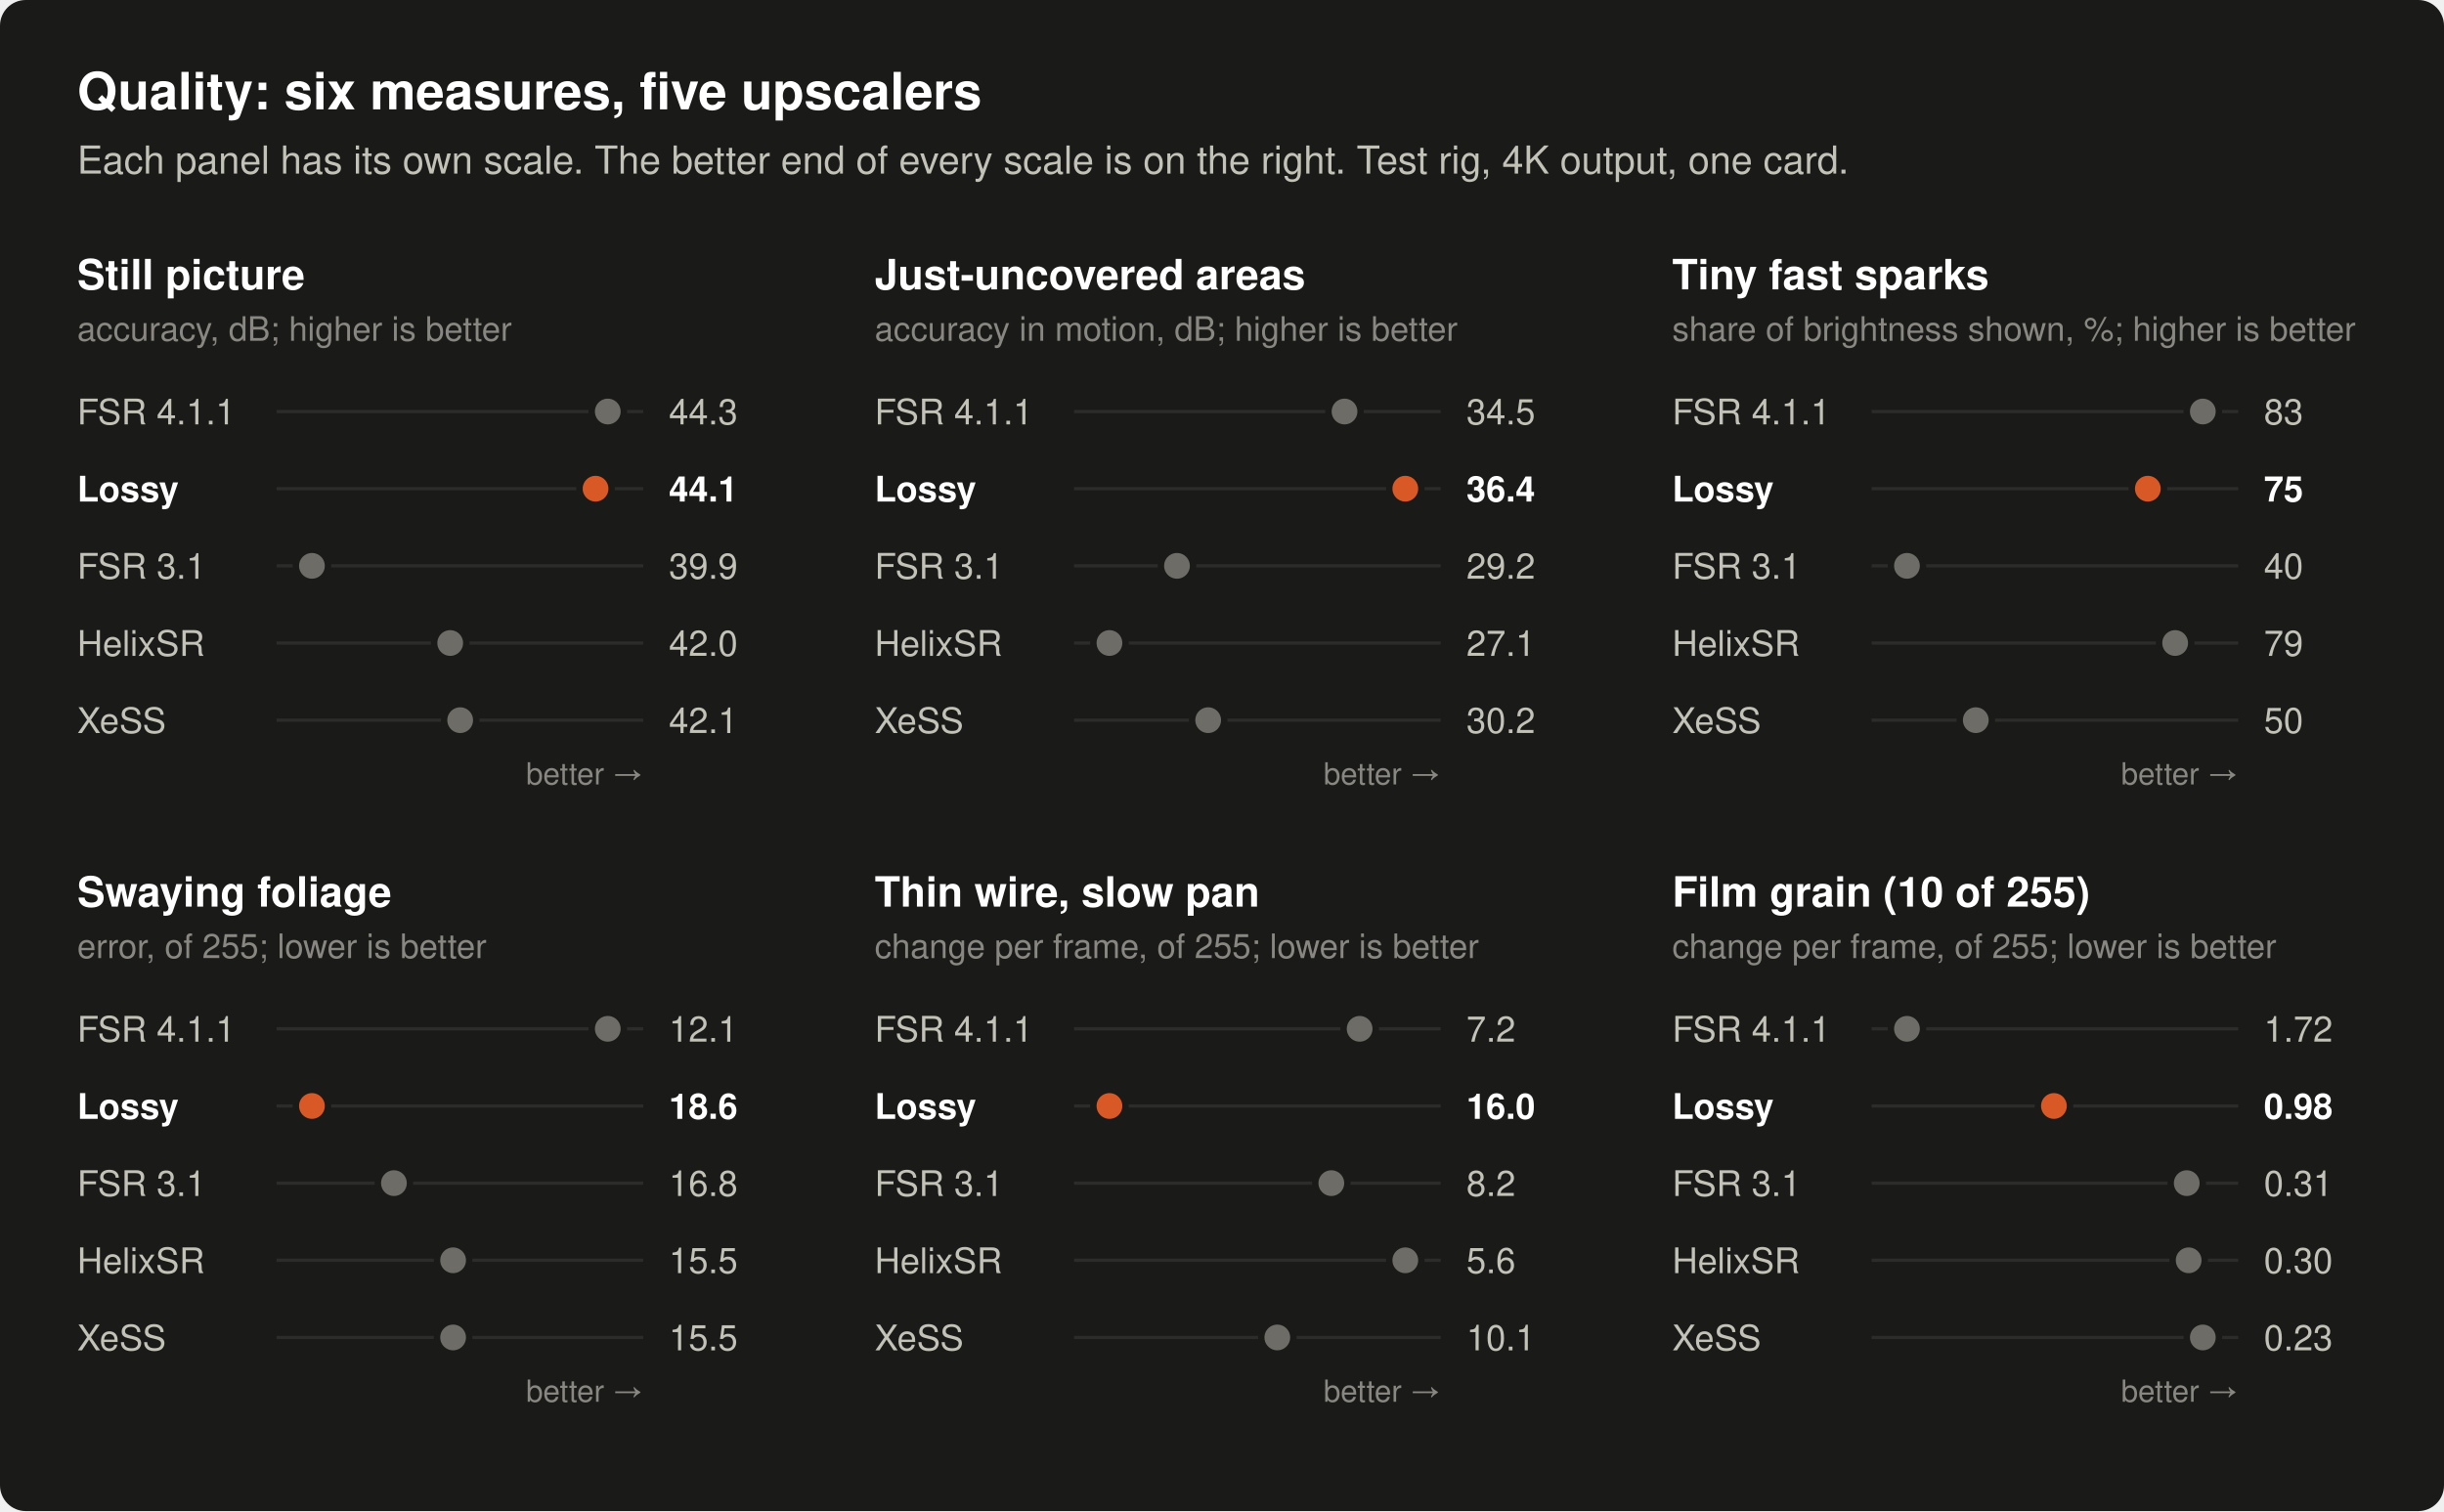
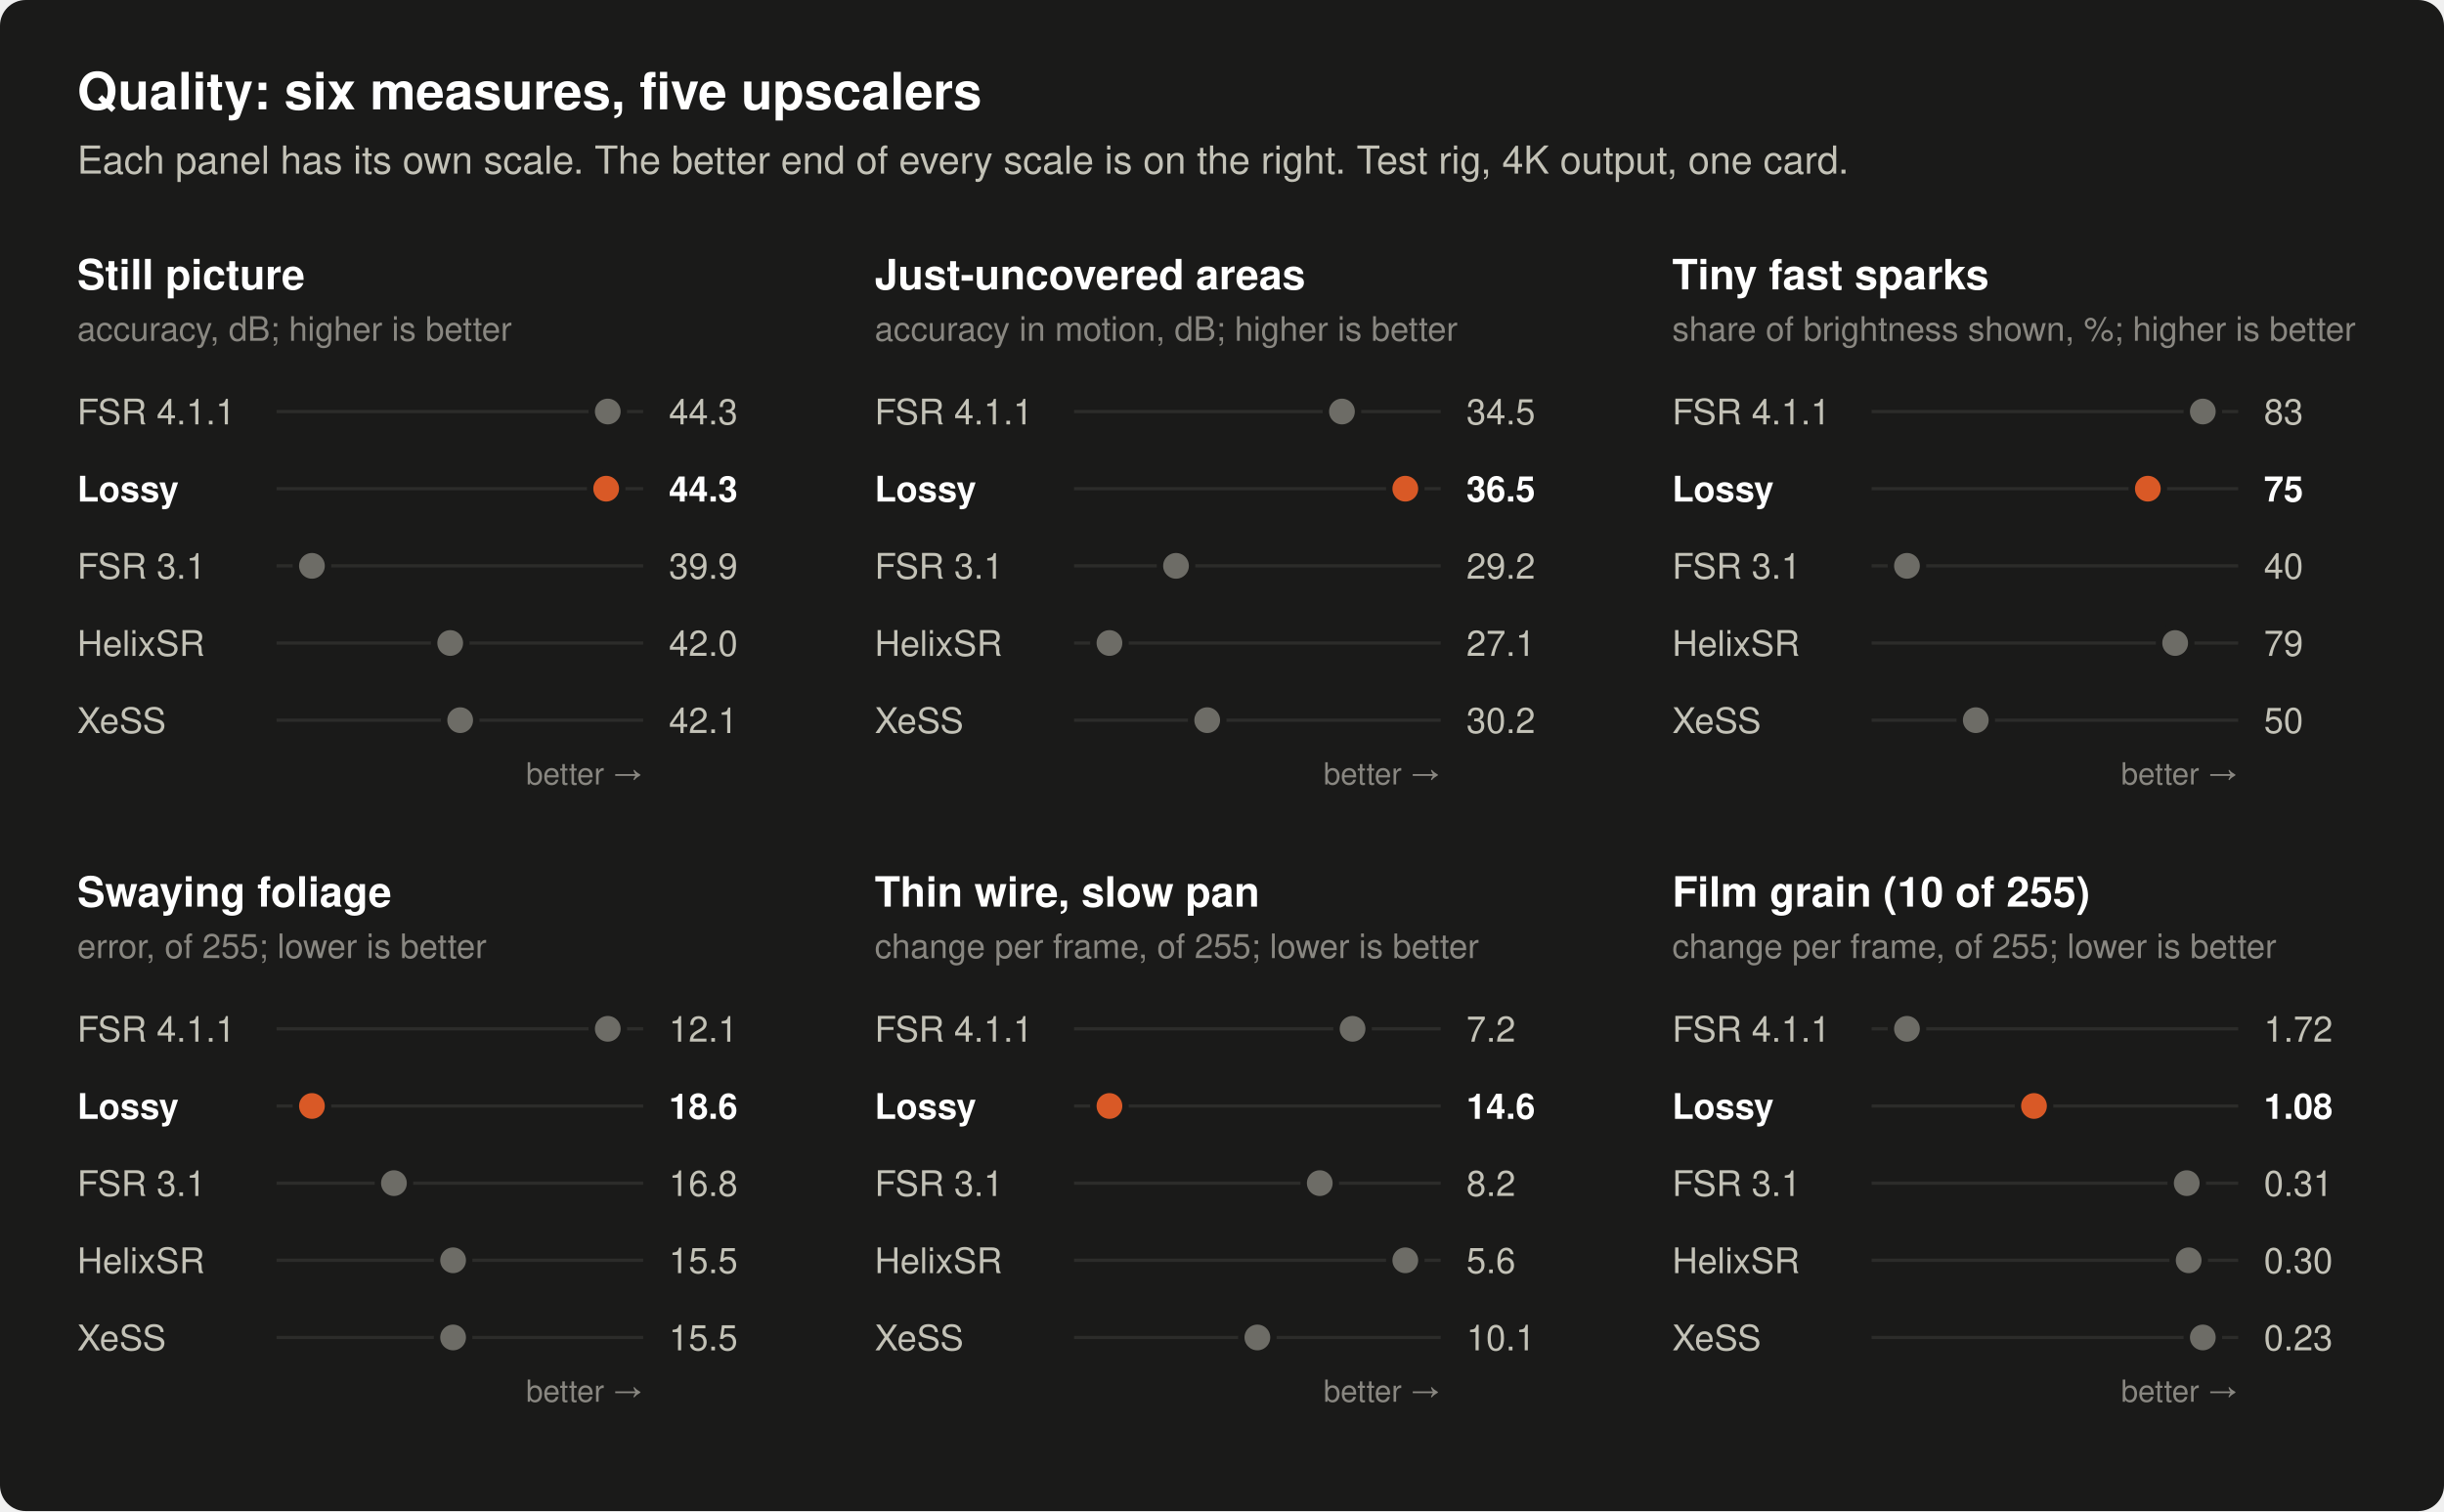
- <svg xmlns="http://www.w3.org/2000/svg" width="760" height="470" viewBox="0 0 760 470" role="img" aria-label="Six quality measures for five upscalers, each as dots on its own scale. Still picture (accuracy, dB; higher is better): FSR 4.1.1 44.3, Lossy 44.1, FSR 3.1 39.9, HelixSR 42.0, XeSS 42.1. Just-uncovered areas (accuracy in motion, dB; higher is better): FSR 4.1.1 34.5, Lossy 36.4, FSR 3.1 29.2, HelixSR 27.1, XeSS 30.2. Tiny fast sparks (share of brightness shown, %; higher is better): FSR 4.1.1 83, Lossy 75, FSR 3.1 40, HelixSR 79, XeSS 50. Swaying foliage (error, of 255; lower is better): FSR 4.1.1 12.1, Lossy 18.6, FSR 3.1 16.8, HelixSR 15.5, XeSS 15.5. Thin wire, slow pan (change per frame, of 255; lower is better): FSR 4.1.1 7.2, Lossy 16.0, FSR 3.1 8.2, HelixSR 5.6, XeSS 10.1. Film grain (10 of 255) (change per frame, of 255; lower is better): FSR 4.1.1 1.72, Lossy 0.98, FSR 3.1 0.31, HelixSR 0.30, XeSS 0.23.">
+ <svg xmlns="http://www.w3.org/2000/svg" width="760" height="470" viewBox="0 0 760 470" role="img" aria-label="Six quality measures for five upscalers, each as dots on its own scale. Still picture (accuracy, dB; higher is better): FSR 4.1.1 44.3, Lossy 44.3, FSR 3.1 39.9, HelixSR 42.0, XeSS 42.1. Just-uncovered areas (accuracy in motion, dB; higher is better): FSR 4.1.1 34.5, Lossy 36.5, FSR 3.1 29.2, HelixSR 27.1, XeSS 30.2. Tiny fast sparks (share of brightness shown, %; higher is better): FSR 4.1.1 83, Lossy 75, FSR 3.1 40, HelixSR 79, XeSS 50. Swaying foliage (error, of 255; lower is better): FSR 4.1.1 12.1, Lossy 18.6, FSR 3.1 16.8, HelixSR 15.5, XeSS 15.5. Thin wire, slow pan (change per frame, of 255; lower is better): FSR 4.1.1 7.2, Lossy 14.6, FSR 3.1 8.2, HelixSR 5.6, XeSS 10.1. Film grain (10 of 255) (change per frame, of 255; lower is better): FSR 4.1.1 1.72, Lossy 1.08, FSR 3.1 0.31, HelixSR 0.30, XeSS 0.23.">
  <rect x="0.0" y="0.0" width="760.0" height="470.0" rx="8" fill="#1a1a19" />
  <text x="24.0" y="34.0" font-family="-apple-system, 'Segoe UI', Helvetica, Arial, sans-serif" font-size="16" font-weight="600" text-anchor="start" fill="#ffffff">Quality: six measures, five upscalers</text>
  <text x="24.0" y="54.0" font-family="-apple-system, 'Segoe UI', Helvetica, Arial, sans-serif" font-size="12" text-anchor="start" fill="#c3c2b7">Each panel has its own scale. The better end of every scale is on the right. Test rig, 4K output, one card.</text>
  <text x="24.0" y="90.0" font-family="-apple-system, 'Segoe UI', Helvetica, Arial, sans-serif" font-size="13" font-weight="600" text-anchor="start" fill="#ffffff">Still picture</text>
  <text x="24.0" y="106.0" font-family="-apple-system, 'Segoe UI', Helvetica, Arial, sans-serif" font-size="10.5" text-anchor="start" fill="#898781">accuracy, dB; higher is better</text>
  <text x="24.0" y="132.0" font-family="-apple-system, 'Segoe UI', Helvetica, Arial, sans-serif" font-size="11" text-anchor="start" fill="#c3c2b7">FSR 4.1.1</text>
  <line x1="86.0" y1="128.0" x2="200.0" y2="128.0" stroke="#2c2c2a" stroke-width="1" />
  <circle cx="189.0" cy="128" r="5" fill="#6d6c66" stroke="#1a1a19" stroke-width="2" />
  <text x="208.0" y="132.0" font-family="-apple-system, 'Segoe UI', Helvetica, Arial, sans-serif" font-size="11" text-anchor="start" fill="#c3c2b7">44.3</text>
  <text x="24.0" y="156.0" font-family="-apple-system, 'Segoe UI', Helvetica, Arial, sans-serif" font-size="11" font-weight="600" text-anchor="start" fill="#ffffff">Lossy</text>
  <line x1="86.0" y1="152.0" x2="200.0" y2="152.0" stroke="#2c2c2a" stroke-width="1" />
-   <circle cx="185.2" cy="152" r="5" fill="#d95926" stroke="#1a1a19" stroke-width="2" />
-   <text x="208.0" y="156.0" font-family="-apple-system, 'Segoe UI', Helvetica, Arial, sans-serif" font-size="11" font-weight="600" text-anchor="start" fill="#ffffff">44.1</text>
+   <circle cx="188.5" cy="152" r="5" fill="#d95926" stroke="#1a1a19" stroke-width="2" />
+   <text x="208.0" y="156.0" font-family="-apple-system, 'Segoe UI', Helvetica, Arial, sans-serif" font-size="11" font-weight="600" text-anchor="start" fill="#ffffff">44.3</text>
  <text x="24.0" y="180.0" font-family="-apple-system, 'Segoe UI', Helvetica, Arial, sans-serif" font-size="11" text-anchor="start" fill="#c3c2b7">FSR 3.1</text>
  <line x1="86.0" y1="176.0" x2="200.0" y2="176.0" stroke="#2c2c2a" stroke-width="1" />
  <circle cx="97.0" cy="176" r="5" fill="#6d6c66" stroke="#1a1a19" stroke-width="2" />
  <text x="208.0" y="180.0" font-family="-apple-system, 'Segoe UI', Helvetica, Arial, sans-serif" font-size="11" text-anchor="start" fill="#c3c2b7">39.9</text>
  <text x="24.0" y="204.0" font-family="-apple-system, 'Segoe UI', Helvetica, Arial, sans-serif" font-size="11" text-anchor="start" fill="#c3c2b7">HelixSR</text>
  <line x1="86.0" y1="200.0" x2="200.0" y2="200.0" stroke="#2c2c2a" stroke-width="1" />
  <circle cx="140.0" cy="200" r="5" fill="#6d6c66" stroke="#1a1a19" stroke-width="2" />
  <text x="208.0" y="204.0" font-family="-apple-system, 'Segoe UI', Helvetica, Arial, sans-serif" font-size="11" text-anchor="start" fill="#c3c2b7">42.0</text>
  <text x="24.0" y="228.0" font-family="-apple-system, 'Segoe UI', Helvetica, Arial, sans-serif" font-size="11" text-anchor="start" fill="#c3c2b7">XeSS</text>
  <line x1="86.0" y1="224.0" x2="200.0" y2="224.0" stroke="#2c2c2a" stroke-width="1" />
  <circle cx="143.1" cy="224" r="5" fill="#6d6c66" stroke="#1a1a19" stroke-width="2" />
  <text x="208.0" y="228.0" font-family="-apple-system, 'Segoe UI', Helvetica, Arial, sans-serif" font-size="11" text-anchor="start" fill="#c3c2b7">42.1</text>
  <text x="200.0" y="244.0" font-family="-apple-system, 'Segoe UI', Helvetica, Arial, sans-serif" font-size="9.5" text-anchor="end" fill="#898781">better →</text>
  <text x="272.0" y="90.0" font-family="-apple-system, 'Segoe UI', Helvetica, Arial, sans-serif" font-size="13" font-weight="600" text-anchor="start" fill="#ffffff">Just-uncovered areas</text>
  <text x="272.0" y="106.0" font-family="-apple-system, 'Segoe UI', Helvetica, Arial, sans-serif" font-size="10.5" text-anchor="start" fill="#898781">accuracy in motion, dB; higher is better</text>
  <text x="272.0" y="132.0" font-family="-apple-system, 'Segoe UI', Helvetica, Arial, sans-serif" font-size="11" text-anchor="start" fill="#c3c2b7">FSR 4.1.1</text>
  <line x1="334.0" y1="128.0" x2="448.0" y2="128.0" stroke="#2c2c2a" stroke-width="1" />
-   <circle cx="418.1" cy="128" r="5" fill="#6d6c66" stroke="#1a1a19" stroke-width="2" />
+   <circle cx="417.3" cy="128" r="5" fill="#6d6c66" stroke="#1a1a19" stroke-width="2" />
  <text x="456.0" y="132.0" font-family="-apple-system, 'Segoe UI', Helvetica, Arial, sans-serif" font-size="11" text-anchor="start" fill="#c3c2b7">34.5</text>
  <text x="272.0" y="156.0" font-family="-apple-system, 'Segoe UI', Helvetica, Arial, sans-serif" font-size="11" font-weight="600" text-anchor="start" fill="#ffffff">Lossy</text>
  <line x1="334.0" y1="152.0" x2="448.0" y2="152.0" stroke="#2c2c2a" stroke-width="1" />
  <circle cx="437.0" cy="152" r="5" fill="#d95926" stroke="#1a1a19" stroke-width="2" />
-   <text x="456.0" y="156.0" font-family="-apple-system, 'Segoe UI', Helvetica, Arial, sans-serif" font-size="11" font-weight="600" text-anchor="start" fill="#ffffff">36.4</text>
+   <text x="456.0" y="156.0" font-family="-apple-system, 'Segoe UI', Helvetica, Arial, sans-serif" font-size="11" font-weight="600" text-anchor="start" fill="#ffffff">36.5</text>
  <text x="272.0" y="180.0" font-family="-apple-system, 'Segoe UI', Helvetica, Arial, sans-serif" font-size="11" text-anchor="start" fill="#c3c2b7">FSR 3.1</text>
  <line x1="334.0" y1="176.0" x2="448.0" y2="176.0" stroke="#2c2c2a" stroke-width="1" />
-   <circle cx="366.0" cy="176" r="5" fill="#6d6c66" stroke="#1a1a19" stroke-width="2" />
+   <circle cx="365.7" cy="176" r="5" fill="#6d6c66" stroke="#1a1a19" stroke-width="2" />
  <text x="456.0" y="180.0" font-family="-apple-system, 'Segoe UI', Helvetica, Arial, sans-serif" font-size="11" text-anchor="start" fill="#c3c2b7">29.2</text>
  <text x="272.0" y="204.0" font-family="-apple-system, 'Segoe UI', Helvetica, Arial, sans-serif" font-size="11" text-anchor="start" fill="#c3c2b7">HelixSR</text>
  <line x1="334.0" y1="200.0" x2="448.0" y2="200.0" stroke="#2c2c2a" stroke-width="1" />
  <circle cx="345.0" cy="200" r="5" fill="#6d6c66" stroke="#1a1a19" stroke-width="2" />
  <text x="456.0" y="204.0" font-family="-apple-system, 'Segoe UI', Helvetica, Arial, sans-serif" font-size="11" text-anchor="start" fill="#c3c2b7">27.1</text>
  <text x="272.0" y="228.0" font-family="-apple-system, 'Segoe UI', Helvetica, Arial, sans-serif" font-size="11" text-anchor="start" fill="#c3c2b7">XeSS</text>
  <line x1="334.0" y1="224.0" x2="448.0" y2="224.0" stroke="#2c2c2a" stroke-width="1" />
-   <circle cx="375.7" cy="224" r="5" fill="#6d6c66" stroke="#1a1a19" stroke-width="2" />
+   <circle cx="375.4" cy="224" r="5" fill="#6d6c66" stroke="#1a1a19" stroke-width="2" />
  <text x="456.0" y="228.0" font-family="-apple-system, 'Segoe UI', Helvetica, Arial, sans-serif" font-size="11" text-anchor="start" fill="#c3c2b7">30.2</text>
  <text x="448.0" y="244.0" font-family="-apple-system, 'Segoe UI', Helvetica, Arial, sans-serif" font-size="9.5" text-anchor="end" fill="#898781">better →</text>
  <text x="520.0" y="90.0" font-family="-apple-system, 'Segoe UI', Helvetica, Arial, sans-serif" font-size="13" font-weight="600" text-anchor="start" fill="#ffffff">Tiny fast sparks</text>
  <text x="520.0" y="106.0" font-family="-apple-system, 'Segoe UI', Helvetica, Arial, sans-serif" font-size="10.5" text-anchor="start" fill="#898781">share of brightness shown, %; higher is better</text>
  <text x="520.0" y="132.0" font-family="-apple-system, 'Segoe UI', Helvetica, Arial, sans-serif" font-size="11" text-anchor="start" fill="#c3c2b7">FSR 4.1.1</text>
  <line x1="582.0" y1="128.0" x2="696.0" y2="128.0" stroke="#2c2c2a" stroke-width="1" />
  <circle cx="685.0" cy="128" r="5" fill="#6d6c66" stroke="#1a1a19" stroke-width="2" />
  <text x="704.0" y="132.0" font-family="-apple-system, 'Segoe UI', Helvetica, Arial, sans-serif" font-size="11" text-anchor="start" fill="#c3c2b7">83</text>
  <text x="520.0" y="156.0" font-family="-apple-system, 'Segoe UI', Helvetica, Arial, sans-serif" font-size="11" font-weight="600" text-anchor="start" fill="#ffffff">Lossy</text>
  <line x1="582.0" y1="152.0" x2="696.0" y2="152.0" stroke="#2c2c2a" stroke-width="1" />
  <circle cx="667.9" cy="152" r="5" fill="#d95926" stroke="#1a1a19" stroke-width="2" />
  <text x="704.0" y="156.0" font-family="-apple-system, 'Segoe UI', Helvetica, Arial, sans-serif" font-size="11" font-weight="600" text-anchor="start" fill="#ffffff">75</text>
  <text x="520.0" y="180.0" font-family="-apple-system, 'Segoe UI', Helvetica, Arial, sans-serif" font-size="11" text-anchor="start" fill="#c3c2b7">FSR 3.1</text>
  <line x1="582.0" y1="176.0" x2="696.0" y2="176.0" stroke="#2c2c2a" stroke-width="1" />
  <circle cx="593.0" cy="176" r="5" fill="#6d6c66" stroke="#1a1a19" stroke-width="2" />
  <text x="704.0" y="180.0" font-family="-apple-system, 'Segoe UI', Helvetica, Arial, sans-serif" font-size="11" text-anchor="start" fill="#c3c2b7">40</text>
  <text x="520.0" y="204.0" font-family="-apple-system, 'Segoe UI', Helvetica, Arial, sans-serif" font-size="11" text-anchor="start" fill="#c3c2b7">HelixSR</text>
  <line x1="582.0" y1="200.0" x2="696.0" y2="200.0" stroke="#2c2c2a" stroke-width="1" />
  <circle cx="676.4" cy="200" r="5" fill="#6d6c66" stroke="#1a1a19" stroke-width="2" />
  <text x="704.0" y="204.0" font-family="-apple-system, 'Segoe UI', Helvetica, Arial, sans-serif" font-size="11" text-anchor="start" fill="#c3c2b7">79</text>
  <text x="520.0" y="228.0" font-family="-apple-system, 'Segoe UI', Helvetica, Arial, sans-serif" font-size="11" text-anchor="start" fill="#c3c2b7">XeSS</text>
  <line x1="582.0" y1="224.0" x2="696.0" y2="224.0" stroke="#2c2c2a" stroke-width="1" />
  <circle cx="614.4" cy="224" r="5" fill="#6d6c66" stroke="#1a1a19" stroke-width="2" />
  <text x="704.0" y="228.0" font-family="-apple-system, 'Segoe UI', Helvetica, Arial, sans-serif" font-size="11" text-anchor="start" fill="#c3c2b7">50</text>
  <text x="696.0" y="244.0" font-family="-apple-system, 'Segoe UI', Helvetica, Arial, sans-serif" font-size="9.5" text-anchor="end" fill="#898781">better →</text>
  <text x="24.0" y="282.0" font-family="-apple-system, 'Segoe UI', Helvetica, Arial, sans-serif" font-size="13" font-weight="600" text-anchor="start" fill="#ffffff">Swaying foliage</text>
  <text x="24.0" y="298.0" font-family="-apple-system, 'Segoe UI', Helvetica, Arial, sans-serif" font-size="10.5" text-anchor="start" fill="#898781">error, of 255; lower is better</text>
  <text x="24.0" y="324.0" font-family="-apple-system, 'Segoe UI', Helvetica, Arial, sans-serif" font-size="11" text-anchor="start" fill="#c3c2b7">FSR 4.1.1</text>
  <line x1="86.0" y1="320.0" x2="200.0" y2="320.0" stroke="#2c2c2a" stroke-width="1" />
  <circle cx="189.0" cy="320" r="5" fill="#6d6c66" stroke="#1a1a19" stroke-width="2" />
  <text x="208.0" y="324.0" font-family="-apple-system, 'Segoe UI', Helvetica, Arial, sans-serif" font-size="11" text-anchor="start" fill="#c3c2b7">12.1</text>
  <text x="24.0" y="348.0" font-family="-apple-system, 'Segoe UI', Helvetica, Arial, sans-serif" font-size="11" font-weight="600" text-anchor="start" fill="#ffffff">Lossy</text>
  <line x1="86.0" y1="344.0" x2="200.0" y2="344.0" stroke="#2c2c2a" stroke-width="1" />
  <circle cx="97.0" cy="344" r="5" fill="#d95926" stroke="#1a1a19" stroke-width="2" />
  <text x="208.0" y="348.0" font-family="-apple-system, 'Segoe UI', Helvetica, Arial, sans-serif" font-size="11" font-weight="600" text-anchor="start" fill="#ffffff">18.6</text>
  <text x="24.0" y="372.0" font-family="-apple-system, 'Segoe UI', Helvetica, Arial, sans-serif" font-size="11" text-anchor="start" fill="#c3c2b7">FSR 3.1</text>
  <line x1="86.0" y1="368.0" x2="200.0" y2="368.0" stroke="#2c2c2a" stroke-width="1" />
  <circle cx="122.5" cy="368" r="5" fill="#6d6c66" stroke="#1a1a19" stroke-width="2" />
  <text x="208.0" y="372.0" font-family="-apple-system, 'Segoe UI', Helvetica, Arial, sans-serif" font-size="11" text-anchor="start" fill="#c3c2b7">16.8</text>
  <text x="24.0" y="396.0" font-family="-apple-system, 'Segoe UI', Helvetica, Arial, sans-serif" font-size="11" text-anchor="start" fill="#c3c2b7">HelixSR</text>
  <line x1="86.0" y1="392.0" x2="200.0" y2="392.0" stroke="#2c2c2a" stroke-width="1" />
  <circle cx="140.9" cy="392" r="5" fill="#6d6c66" stroke="#1a1a19" stroke-width="2" />
  <text x="208.0" y="396.0" font-family="-apple-system, 'Segoe UI', Helvetica, Arial, sans-serif" font-size="11" text-anchor="start" fill="#c3c2b7">15.5</text>
  <text x="24.0" y="420.0" font-family="-apple-system, 'Segoe UI', Helvetica, Arial, sans-serif" font-size="11" text-anchor="start" fill="#c3c2b7">XeSS</text>
  <line x1="86.0" y1="416.0" x2="200.0" y2="416.0" stroke="#2c2c2a" stroke-width="1" />
  <circle cx="140.9" cy="416" r="5" fill="#6d6c66" stroke="#1a1a19" stroke-width="2" />
  <text x="208.0" y="420.0" font-family="-apple-system, 'Segoe UI', Helvetica, Arial, sans-serif" font-size="11" text-anchor="start" fill="#c3c2b7">15.5</text>
  <text x="200.0" y="436.0" font-family="-apple-system, 'Segoe UI', Helvetica, Arial, sans-serif" font-size="9.5" text-anchor="end" fill="#898781">better →</text>
  <text x="272.0" y="282.0" font-family="-apple-system, 'Segoe UI', Helvetica, Arial, sans-serif" font-size="13" font-weight="600" text-anchor="start" fill="#ffffff">Thin wire, slow pan</text>
  <text x="272.0" y="298.0" font-family="-apple-system, 'Segoe UI', Helvetica, Arial, sans-serif" font-size="10.5" text-anchor="start" fill="#898781">change per frame, of 255; lower is better</text>
  <text x="272.0" y="324.0" font-family="-apple-system, 'Segoe UI', Helvetica, Arial, sans-serif" font-size="11" text-anchor="start" fill="#c3c2b7">FSR 4.1.1</text>
  <line x1="334.0" y1="320.0" x2="448.0" y2="320.0" stroke="#2c2c2a" stroke-width="1" />
-   <circle cx="422.8" cy="320" r="5" fill="#6d6c66" stroke="#1a1a19" stroke-width="2" />
+   <circle cx="420.6" cy="320" r="5" fill="#6d6c66" stroke="#1a1a19" stroke-width="2" />
  <text x="456.0" y="324.0" font-family="-apple-system, 'Segoe UI', Helvetica, Arial, sans-serif" font-size="11" text-anchor="start" fill="#c3c2b7">7.2</text>
  <text x="272.0" y="348.0" font-family="-apple-system, 'Segoe UI', Helvetica, Arial, sans-serif" font-size="11" font-weight="600" text-anchor="start" fill="#ffffff">Lossy</text>
  <line x1="334.0" y1="344.0" x2="448.0" y2="344.0" stroke="#2c2c2a" stroke-width="1" />
  <circle cx="345.0" cy="344" r="5" fill="#d95926" stroke="#1a1a19" stroke-width="2" />
-   <text x="456.0" y="348.0" font-family="-apple-system, 'Segoe UI', Helvetica, Arial, sans-serif" font-size="11" font-weight="600" text-anchor="start" fill="#ffffff">16.0</text>
+   <text x="456.0" y="348.0" font-family="-apple-system, 'Segoe UI', Helvetica, Arial, sans-serif" font-size="11" font-weight="600" text-anchor="start" fill="#ffffff">14.6</text>
  <text x="272.0" y="372.0" font-family="-apple-system, 'Segoe UI', Helvetica, Arial, sans-serif" font-size="11" text-anchor="start" fill="#c3c2b7">FSR 3.1</text>
  <line x1="334.0" y1="368.0" x2="448.0" y2="368.0" stroke="#2c2c2a" stroke-width="1" />
-   <circle cx="414.0" cy="368" r="5" fill="#6d6c66" stroke="#1a1a19" stroke-width="2" />
+   <circle cx="410.4" cy="368" r="5" fill="#6d6c66" stroke="#1a1a19" stroke-width="2" />
  <text x="456.0" y="372.0" font-family="-apple-system, 'Segoe UI', Helvetica, Arial, sans-serif" font-size="11" text-anchor="start" fill="#c3c2b7">8.2</text>
  <text x="272.0" y="396.0" font-family="-apple-system, 'Segoe UI', Helvetica, Arial, sans-serif" font-size="11" text-anchor="start" fill="#c3c2b7">HelixSR</text>
  <line x1="334.0" y1="392.0" x2="448.0" y2="392.0" stroke="#2c2c2a" stroke-width="1" />
  <circle cx="437.0" cy="392" r="5" fill="#6d6c66" stroke="#1a1a19" stroke-width="2" />
  <text x="456.0" y="396.0" font-family="-apple-system, 'Segoe UI', Helvetica, Arial, sans-serif" font-size="11" text-anchor="start" fill="#c3c2b7">5.6</text>
  <text x="272.0" y="420.0" font-family="-apple-system, 'Segoe UI', Helvetica, Arial, sans-serif" font-size="11" text-anchor="start" fill="#c3c2b7">XeSS</text>
  <line x1="334.0" y1="416.0" x2="448.0" y2="416.0" stroke="#2c2c2a" stroke-width="1" />
-   <circle cx="397.2" cy="416" r="5" fill="#6d6c66" stroke="#1a1a19" stroke-width="2" />
+   <circle cx="391.0" cy="416" r="5" fill="#6d6c66" stroke="#1a1a19" stroke-width="2" />
  <text x="456.0" y="420.0" font-family="-apple-system, 'Segoe UI', Helvetica, Arial, sans-serif" font-size="11" text-anchor="start" fill="#c3c2b7">10.1</text>
  <text x="448.0" y="436.0" font-family="-apple-system, 'Segoe UI', Helvetica, Arial, sans-serif" font-size="9.5" text-anchor="end" fill="#898781">better →</text>
  <text x="520.0" y="282.0" font-family="-apple-system, 'Segoe UI', Helvetica, Arial, sans-serif" font-size="13" font-weight="600" text-anchor="start" fill="#ffffff">Film grain (10 of 255)</text>
  <text x="520.0" y="298.0" font-family="-apple-system, 'Segoe UI', Helvetica, Arial, sans-serif" font-size="10.5" text-anchor="start" fill="#898781">change per frame, of 255; lower is better</text>
  <text x="520.0" y="324.0" font-family="-apple-system, 'Segoe UI', Helvetica, Arial, sans-serif" font-size="11" text-anchor="start" fill="#c3c2b7">FSR 4.1.1</text>
  <line x1="582.0" y1="320.0" x2="696.0" y2="320.0" stroke="#2c2c2a" stroke-width="1" />
  <circle cx="593.0" cy="320" r="5" fill="#6d6c66" stroke="#1a1a19" stroke-width="2" />
  <text x="704.0" y="324.0" font-family="-apple-system, 'Segoe UI', Helvetica, Arial, sans-serif" font-size="11" text-anchor="start" fill="#c3c2b7">1.72</text>
  <text x="520.0" y="348.0" font-family="-apple-system, 'Segoe UI', Helvetica, Arial, sans-serif" font-size="11" font-weight="600" text-anchor="start" fill="#ffffff">Lossy</text>
  <line x1="582.0" y1="344.0" x2="696.0" y2="344.0" stroke="#2c2c2a" stroke-width="1" />
-   <circle cx="638.7" cy="344" r="5" fill="#d95926" stroke="#1a1a19" stroke-width="2" />
-   <text x="704.0" y="348.0" font-family="-apple-system, 'Segoe UI', Helvetica, Arial, sans-serif" font-size="11" font-weight="600" text-anchor="start" fill="#ffffff">0.98</text>
+   <circle cx="632.5" cy="344" r="5" fill="#d95926" stroke="#1a1a19" stroke-width="2" />
+   <text x="704.0" y="348.0" font-family="-apple-system, 'Segoe UI', Helvetica, Arial, sans-serif" font-size="11" font-weight="600" text-anchor="start" fill="#ffffff">1.08</text>
  <text x="520.0" y="372.0" font-family="-apple-system, 'Segoe UI', Helvetica, Arial, sans-serif" font-size="11" text-anchor="start" fill="#c3c2b7">FSR 3.1</text>
  <line x1="582.0" y1="368.0" x2="696.0" y2="368.0" stroke="#2c2c2a" stroke-width="1" />
  <circle cx="680.0" cy="368" r="5" fill="#6d6c66" stroke="#1a1a19" stroke-width="2" />
  <text x="704.0" y="372.0" font-family="-apple-system, 'Segoe UI', Helvetica, Arial, sans-serif" font-size="11" text-anchor="start" fill="#c3c2b7">0.31</text>
  <text x="520.0" y="396.0" font-family="-apple-system, 'Segoe UI', Helvetica, Arial, sans-serif" font-size="11" text-anchor="start" fill="#c3c2b7">HelixSR</text>
  <line x1="582.0" y1="392.0" x2="696.0" y2="392.0" stroke="#2c2c2a" stroke-width="1" />
  <circle cx="680.6" cy="392" r="5" fill="#6d6c66" stroke="#1a1a19" stroke-width="2" />
  <text x="704.0" y="396.0" font-family="-apple-system, 'Segoe UI', Helvetica, Arial, sans-serif" font-size="11" text-anchor="start" fill="#c3c2b7">0.30</text>
  <text x="520.0" y="420.0" font-family="-apple-system, 'Segoe UI', Helvetica, Arial, sans-serif" font-size="11" text-anchor="start" fill="#c3c2b7">XeSS</text>
  <line x1="582.0" y1="416.0" x2="696.0" y2="416.0" stroke="#2c2c2a" stroke-width="1" />
  <circle cx="685.0" cy="416" r="5" fill="#6d6c66" stroke="#1a1a19" stroke-width="2" />
  <text x="704.0" y="420.0" font-family="-apple-system, 'Segoe UI', Helvetica, Arial, sans-serif" font-size="11" text-anchor="start" fill="#c3c2b7">0.23</text>
  <text x="696.0" y="436.0" font-family="-apple-system, 'Segoe UI', Helvetica, Arial, sans-serif" font-size="9.5" text-anchor="end" fill="#898781">better →</text>
</svg>
